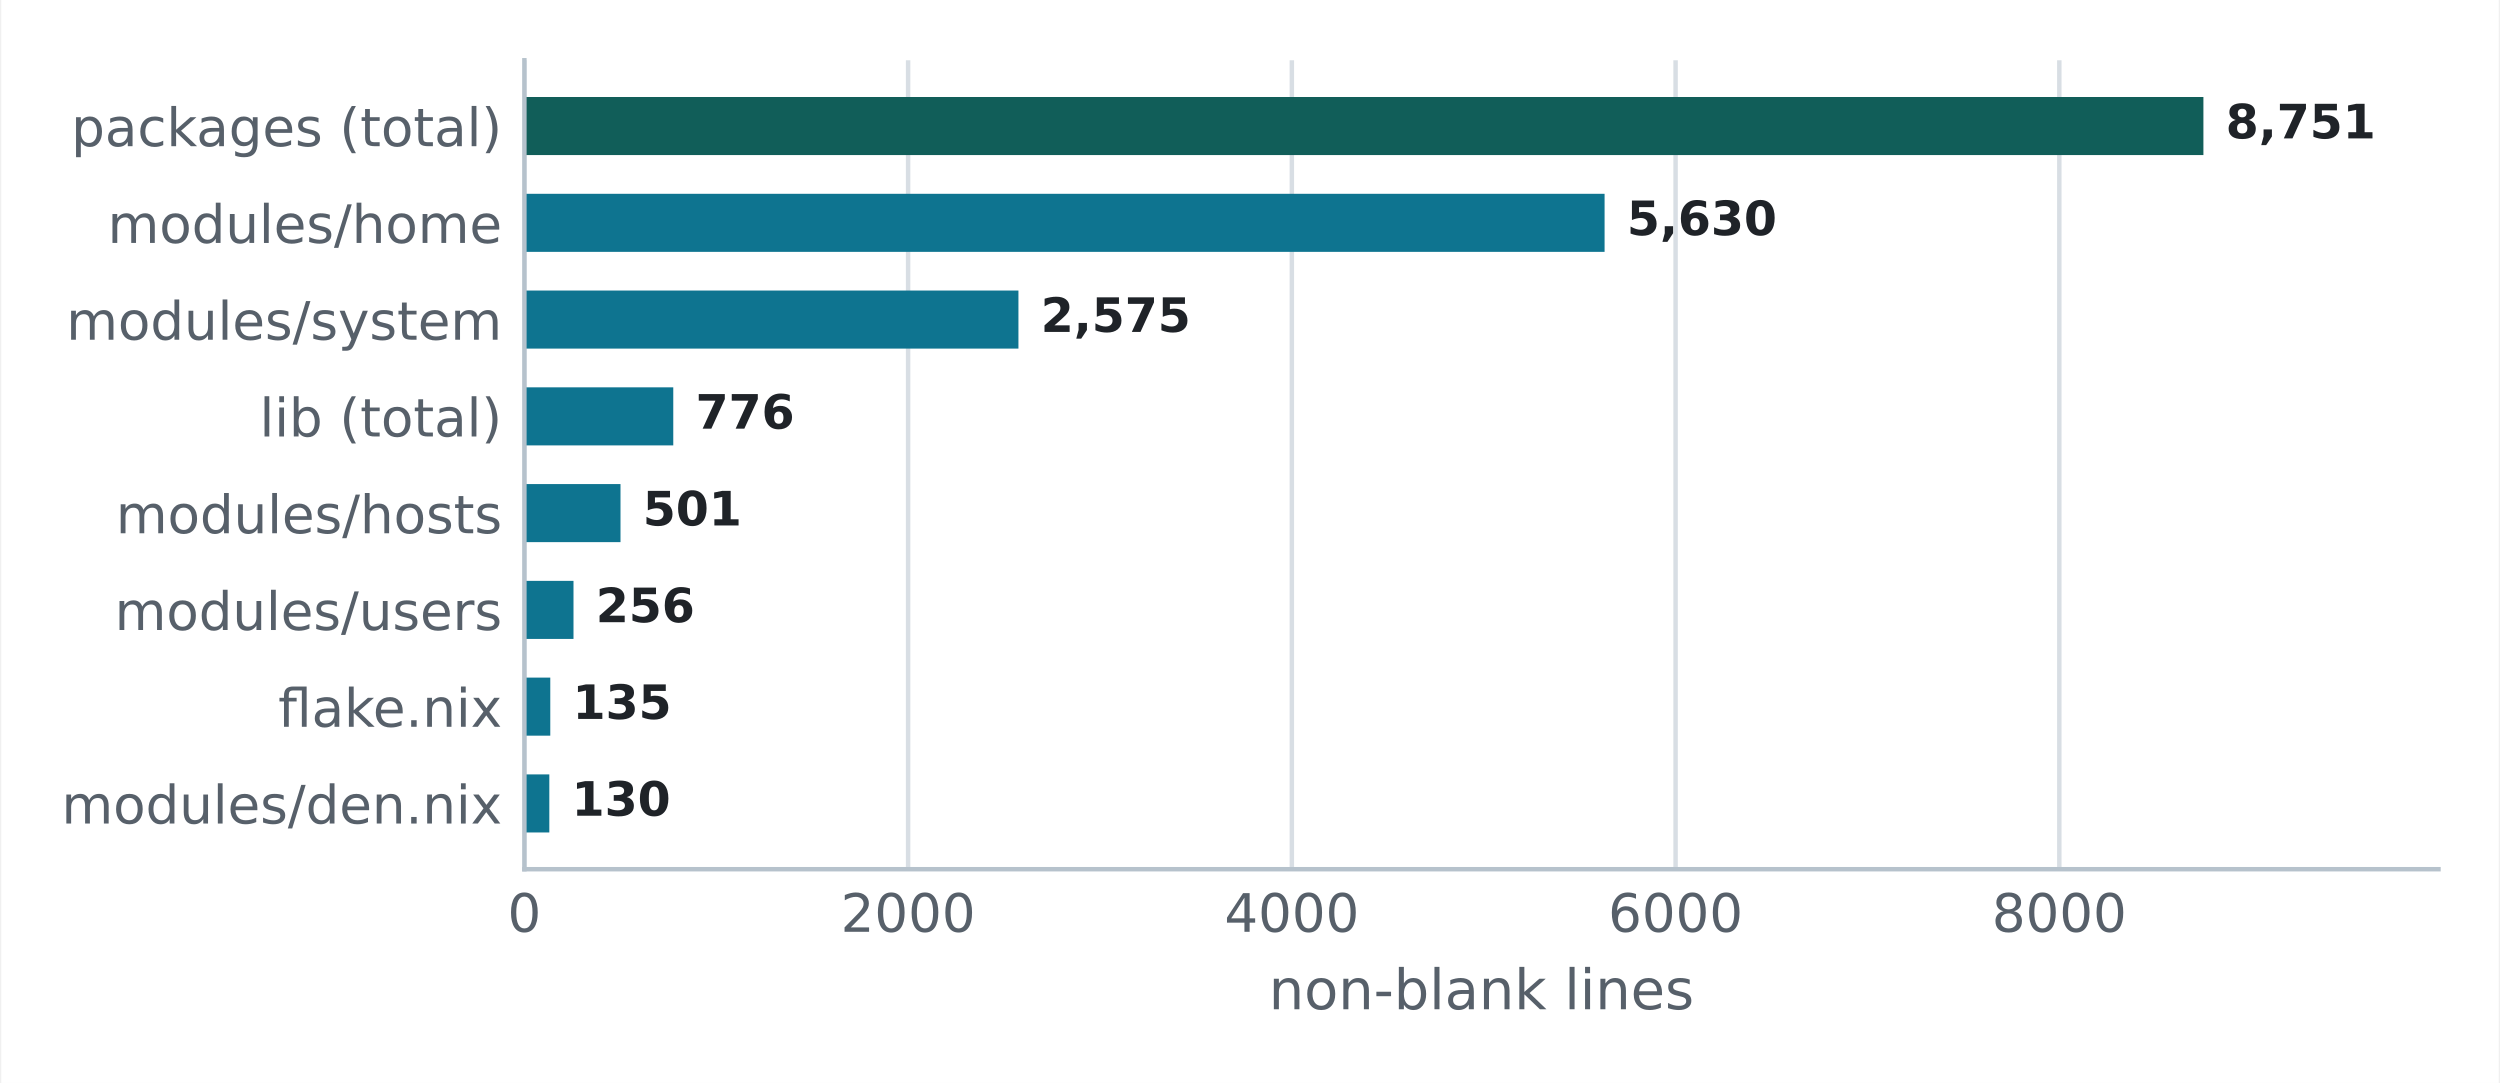
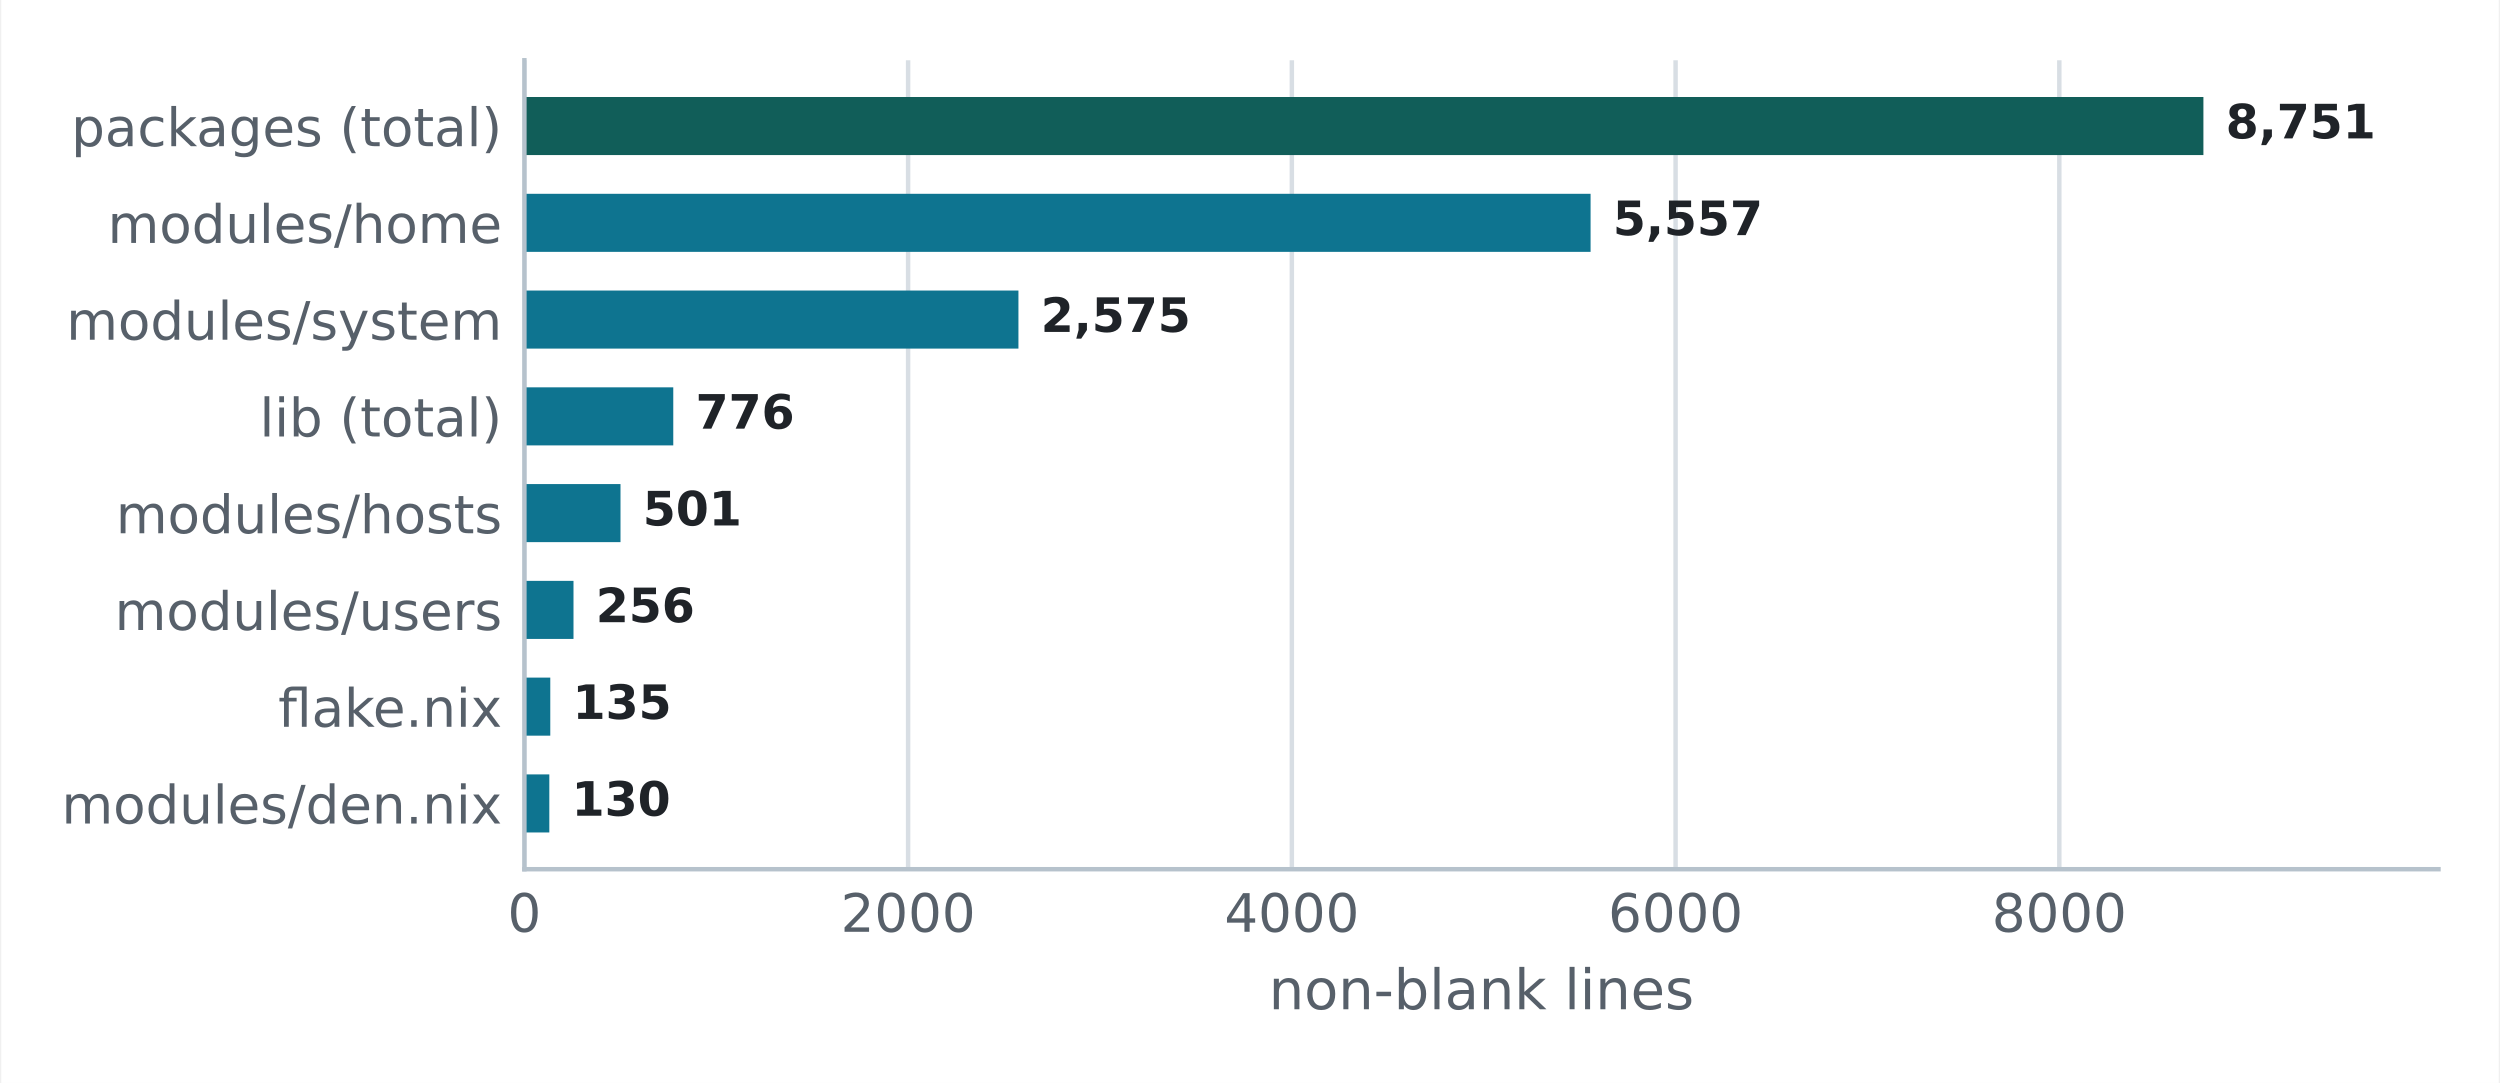
<svg xmlns="http://www.w3.org/2000/svg" xmlns:xlink="http://www.w3.org/1999/xlink" width="995" height="431" viewBox="0 0 447.591 194.078" version="1.1">
  <defs>
    <style type="text/css">*{stroke-linejoin: round; stroke-linecap: butt}</style>
  </defs>
  <g id="figure_1">
    <g id="patch_1">
      <path d="M 0 194.078  L 447.591 194.078  L 447.591 0  L 0 0  z " style="fill: #ffffff" />
    </g>
    <g id="axes_1">
      <g id="patch_2">
        <path d="M 93.751 155.778  L 436.791 155.778  L 436.791 10.8  L 93.751 10.8  z " style="fill: #ffffff" />
      </g>
      <g id="matplotlib.axis_1">
        <g id="xtick_1">
          <g id="line2d_1">
            <path d="M 93.751 155.778  L 93.751 10.8  " clip-path="url(#p4f550c6e6d)" style="fill: none; stroke: #d8dee4; stroke-width: 0.8; stroke-linecap: square" />
          </g>
          <g id="line2d_2" />
          <g id="text_1">
            <g style="fill: #57606a" transform="translate(90.72875 166.9954) scale(0.095 -0.095)">
              <defs>
                <path id="DejaVuSans-13" d="M 2034 4250  Q 1547 4250 1301 3770  Q 1056 3291 1056 2328  Q 1056 1369 1301 889  Q 1547 409 2034 409  Q 2525 409 2770 889  Q 3016 1369 3016 2328  Q 3016 3291 2770 3770  Q 2525 4250 2034 4250  z M 2034 4750  Q 2819 4750 3233 4129  Q 3647 3509 3647 2328  Q 3647 1150 3233 529  Q 2819 -91 2034 -91  Q 1250 -91 836 529  Q 422 1150 422 2328  Q 422 3509 836 4129  Q 1250 4750 2034 4750  z " transform="scale(0.015625)" />
              </defs>
              <use xlink:href="#DejaVuSans-13" />
            </g>
          </g>
        </g>
        <g id="xtick_2">
          <g id="line2d_3">
            <path d="M 162.523 155.778  L 162.523 10.8  " clip-path="url(#p4f550c6e6d)" style="fill: none; stroke: #d8dee4; stroke-width: 0.8; stroke-linecap: square" />
          </g>
          <g id="line2d_4" />
          <g id="text_2">
            <g style="fill: #57606a" transform="translate(150.4343 166.9954) scale(0.095 -0.095)">
              <defs>
                <path id="DejaVuSans-15" d="M 1228 531  L 3431 531  L 3431 0  L 469 0  L 469 531  Q 828 903 1448 1529  Q 2069 2156 2228 2338  Q 2531 2678 2651 2914  Q 2772 3150 2772 3378  Q 2772 3750 2511 3984  Q 2250 4219 1831 4219  Q 1534 4219 1204 4116  Q 875 4013 500 3803  L 500 4441  Q 881 4594 1212 4672  Q 1544 4750 1819 4750  Q 2544 4750 2975 4387  Q 3406 4025 3406 3419  Q 3406 3131 3298 2873  Q 3191 2616 2906 2266  Q 2828 2175 2409 1742  Q 1991 1309 1228 531  z " transform="scale(0.015625)" />
              </defs>
              <use xlink:href="#DejaVuSans-15" />
              <use xlink:href="#DejaVuSans-13" transform="translate(63.625 0)" />
              <use xlink:href="#DejaVuSans-13" transform="translate(127.25 0)" />
              <use xlink:href="#DejaVuSans-13" transform="translate(190.875 0)" />
            </g>
          </g>
        </g>
        <g id="xtick_3">
          <g id="line2d_5">
            <path d="M 231.295 155.778  L 231.295 10.8  " clip-path="url(#p4f550c6e6d)" style="fill: none; stroke: #d8dee4; stroke-width: 0.8; stroke-linecap: square" />
          </g>
          <g id="line2d_6" />
          <g id="text_3">
            <g style="fill: #57606a" transform="translate(219.2064 166.9954) scale(0.095 -0.095)">
              <defs>
                <path id="DejaVuSans-17" d="M 2419 4116  L 825 1625  L 2419 1625  L 2419 4116  z M 2253 4666  L 3047 4666  L 3047 1625  L 3713 1625  L 3713 1100  L 3047 1100  L 3047 0  L 2419 0  L 2419 1100  L 313 1100  L 313 1709  L 2253 4666  z " transform="scale(0.015625)" />
              </defs>
              <use xlink:href="#DejaVuSans-17" />
              <use xlink:href="#DejaVuSans-13" transform="translate(63.625 0)" />
              <use xlink:href="#DejaVuSans-13" transform="translate(127.25 0)" />
              <use xlink:href="#DejaVuSans-13" transform="translate(190.875 0)" />
            </g>
          </g>
        </g>
        <g id="xtick_4">
          <g id="line2d_7">
            <path d="M 300.067 155.778  L 300.067 10.8  " clip-path="url(#p4f550c6e6d)" style="fill: none; stroke: #d8dee4; stroke-width: 0.8; stroke-linecap: square" />
          </g>
          <g id="line2d_8" />
          <g id="text_4">
            <g style="fill: #57606a" transform="translate(287.9785 166.9954) scale(0.095 -0.095)">
              <defs>
                <path id="DejaVuSans-19" d="M 2113 2584  Q 1688 2584 1439 2293  Q 1191 2003 1191 1497  Q 1191 994 1439 701  Q 1688 409 2113 409  Q 2538 409 2786 701  Q 3034 994 3034 1497  Q 3034 2003 2786 2293  Q 2538 2584 2113 2584  z M 3366 4563  L 3366 3988  Q 3128 4100 2886 4159  Q 2644 4219 2406 4219  Q 1781 4219 1451 3797  Q 1122 3375 1075 2522  Q 1259 2794 1537 2939  Q 1816 3084 2150 3084  Q 2853 3084 3261 2657  Q 3669 2231 3669 1497  Q 3669 778 3244 343  Q 2819 -91 2113 -91  Q 1303 -91 875 529  Q 447 1150 447 2328  Q 447 3434 972 4092  Q 1497 4750 2381 4750  Q 2619 4750 2861 4703  Q 3103 4656 3366 4563  z " transform="scale(0.015625)" />
              </defs>
              <use xlink:href="#DejaVuSans-19" />
              <use xlink:href="#DejaVuSans-13" transform="translate(63.625 0)" />
              <use xlink:href="#DejaVuSans-13" transform="translate(127.25 0)" />
              <use xlink:href="#DejaVuSans-13" transform="translate(190.875 0)" />
            </g>
          </g>
        </g>
        <g id="xtick_5">
          <g id="line2d_9">
            <path d="M 368.839 155.778  L 368.839 10.8  " clip-path="url(#p4f550c6e6d)" style="fill: none; stroke: #d8dee4; stroke-width: 0.8; stroke-linecap: square" />
          </g>
          <g id="line2d_10" />
          <g id="text_5">
            <g style="fill: #57606a" transform="translate(356.7505 166.9954) scale(0.095 -0.095)">
              <defs>
                <path id="DejaVuSans-1b" d="M 2034 2216  Q 1584 2216 1326 1975  Q 1069 1734 1069 1313  Q 1069 891 1326 650  Q 1584 409 2034 409  Q 2484 409 2743 651  Q 3003 894 3003 1313  Q 3003 1734 2745 1975  Q 2488 2216 2034 2216  z M 1403 2484  Q 997 2584 770 2862  Q 544 3141 544 3541  Q 544 4100 942 4425  Q 1341 4750 2034 4750  Q 2731 4750 3128 4425  Q 3525 4100 3525 3541  Q 3525 3141 3298 2862  Q 3072 2584 2669 2484  Q 3125 2378 3379 2068  Q 3634 1759 3634 1313  Q 3634 634 3220 271  Q 2806 -91 2034 -91  Q 1263 -91 848 271  Q 434 634 434 1313  Q 434 1759 690 2068  Q 947 2378 1403 2484  z M 1172 3481  Q 1172 3119 1398 2916  Q 1625 2713 2034 2713  Q 2441 2713 2670 2916  Q 2900 3119 2900 3481  Q 2900 3844 2670 4047  Q 2441 4250 2034 4250  Q 1625 4250 1398 4047  Q 1172 3844 1172 3481  z " transform="scale(0.015625)" />
              </defs>
              <use xlink:href="#DejaVuSans-1b" />
              <use xlink:href="#DejaVuSans-13" transform="translate(63.625 0)" />
              <use xlink:href="#DejaVuSans-13" transform="translate(127.25 0)" />
              <use xlink:href="#DejaVuSans-13" transform="translate(190.875 0)" />
            </g>
          </g>
        </g>
        <g id="text_6">
          <g style="fill: #57606a" transform="translate(227.1616 180.8761) scale(0.1 -0.1)">
            <defs>
              <path id="DejaVuSans-51" d="M 3513 2113  L 3513 0  L 2938 0  L 2938 2094  Q 2938 2591 2744 2837  Q 2550 3084 2163 3084  Q 1697 3084 1428 2787  Q 1159 2491 1159 1978  L 1159 0  L 581 0  L 581 3500  L 1159 3500  L 1159 2956  Q 1366 3272 1645 3428  Q 1925 3584 2291 3584  Q 2894 3584 3203 3211  Q 3513 2838 3513 2113  z " transform="scale(0.015625)" />
              <path id="DejaVuSans-52" d="M 1959 3097  Q 1497 3097 1228 2736  Q 959 2375 959 1747  Q 959 1119 1226 758  Q 1494 397 1959 397  Q 2419 397 2687 759  Q 2956 1122 2956 1747  Q 2956 2369 2687 2733  Q 2419 3097 1959 3097  z M 1959 3584  Q 2709 3584 3137 3096  Q 3566 2609 3566 1747  Q 3566 888 3137 398  Q 2709 -91 1959 -91  Q 1206 -91 779 398  Q 353 888 353 1747  Q 353 2609 779 3096  Q 1206 3584 1959 3584  z " transform="scale(0.015625)" />
              <path id="DejaVuSans-10" d="M 313 2009  L 1997 2009  L 1997 1497  L 313 1497  L 313 2009  z " transform="scale(0.015625)" />
              <path id="DejaVuSans-45" d="M 3116 1747  Q 3116 2381 2855 2742  Q 2594 3103 2138 3103  Q 1681 3103 1420 2742  Q 1159 2381 1159 1747  Q 1159 1113 1420 752  Q 1681 391 2138 391  Q 2594 391 2855 752  Q 3116 1113 3116 1747  z M 1159 2969  Q 1341 3281 1617 3432  Q 1894 3584 2278 3584  Q 2916 3584 3314 3078  Q 3713 2572 3713 1747  Q 3713 922 3314 415  Q 2916 -91 2278 -91  Q 1894 -91 1617 61  Q 1341 213 1159 525  L 1159 0  L 581 0  L 581 4863  L 1159 4863  L 1159 2969  z " transform="scale(0.015625)" />
              <path id="DejaVuSans-4f" d="M 603 4863  L 1178 4863  L 1178 0  L 603 0  L 603 4863  z " transform="scale(0.015625)" />
              <path id="DejaVuSans-44" d="M 2194 1759  Q 1497 1759 1228 1600  Q 959 1441 959 1056  Q 959 750 1161 570  Q 1363 391 1709 391  Q 2188 391 2477 730  Q 2766 1069 2766 1631  L 2766 1759  L 2194 1759  z M 3341 1997  L 3341 0  L 2766 0  L 2766 531  Q 2569 213 2275 61  Q 1981 -91 1556 -91  Q 1019 -91 701 211  Q 384 513 384 1019  Q 384 1609 779 1909  Q 1175 2209 1959 2209  L 2766 2209  L 2766 2266  Q 2766 2663 2505 2880  Q 2244 3097 1772 3097  Q 1472 3097 1187 3025  Q 903 2953 641 2809  L 641 3341  Q 956 3463 1253 3523  Q 1550 3584 1831 3584  Q 2591 3584 2966 3190  Q 3341 2797 3341 1997  z " transform="scale(0.015625)" />
              <path id="DejaVuSans-4e" d="M 581 4863  L 1159 4863  L 1159 1991  L 2875 3500  L 3609 3500  L 1753 1863  L 3688 0  L 2938 0  L 1159 1709  L 1159 0  L 581 0  L 581 4863  z " transform="scale(0.015625)" />
              <path id="DejaVuSans-3" transform="scale(0.015625)" />
              <path id="DejaVuSans-4c" d="M 603 3500  L 1178 3500  L 1178 0  L 603 0  L 603 3500  z M 603 4863  L 1178 4863  L 1178 4134  L 603 4134  L 603 4863  z " transform="scale(0.015625)" />
              <path id="DejaVuSans-48" d="M 3597 1894  L 3597 1613  L 953 1613  Q 991 1019 1311 708  Q 1631 397 2203 397  Q 2534 397 2845 478  Q 3156 559 3463 722  L 3463 178  Q 3153 47 2828 -22  Q 2503 -91 2169 -91  Q 1331 -91 842 396  Q 353 884 353 1716  Q 353 2575 817 3079  Q 1281 3584 2069 3584  Q 2775 3584 3186 3129  Q 3597 2675 3597 1894  z M 3022 2063  Q 3016 2534 2758 2815  Q 2500 3097 2075 3097  Q 1594 3097 1305 2825  Q 1016 2553 972 2059  L 3022 2063  z " transform="scale(0.015625)" />
              <path id="DejaVuSans-56" d="M 2834 3397  L 2834 2853  Q 2591 2978 2328 3040  Q 2066 3103 1784 3103  Q 1356 3103 1142 2972  Q 928 2841 928 2578  Q 928 2378 1081 2264  Q 1234 2150 1697 2047  L 1894 2003  Q 2506 1872 2764 1633  Q 3022 1394 3022 966  Q 3022 478 2636 193  Q 2250 -91 1575 -91  Q 1294 -91 989 -36  Q 684 19 347 128  L 347 722  Q 666 556 975 473  Q 1284 391 1588 391  Q 1994 391 2212 530  Q 2431 669 2431 922  Q 2431 1156 2273 1281  Q 2116 1406 1581 1522  L 1381 1569  Q 847 1681 609 1914  Q 372 2147 372 2553  Q 372 3047 722 3315  Q 1072 3584 1716 3584  Q 2034 3584 2315 3537  Q 2597 3491 2834 3397  z " transform="scale(0.015625)" />
            </defs>
            <use xlink:href="#DejaVuSans-51" />
            <use xlink:href="#DejaVuSans-52" transform="translate(63.375 0)" />
            <use xlink:href="#DejaVuSans-51" transform="translate(124.5625 0)" />
            <use xlink:href="#DejaVuSans-10" transform="translate(187.9375 0)" />
            <use xlink:href="#DejaVuSans-45" transform="translate(224.0156 0)" />
            <use xlink:href="#DejaVuSans-4f" transform="translate(287.5 0)" />
            <use xlink:href="#DejaVuSans-44" transform="translate(315.2812 0)" />
            <use xlink:href="#DejaVuSans-51" transform="translate(376.5625 0)" />
            <use xlink:href="#DejaVuSans-4e" transform="translate(439.9375 0)" />
            <use xlink:href="#DejaVuSans-3" transform="translate(497.8438 0)" />
            <use xlink:href="#DejaVuSans-4f" transform="translate(529.625 0)" />
            <use xlink:href="#DejaVuSans-4c" transform="translate(557.4062 0)" />
            <use xlink:href="#DejaVuSans-51" transform="translate(585.1875 0)" />
            <use xlink:href="#DejaVuSans-48" transform="translate(648.5625 0)" />
            <use xlink:href="#DejaVuSans-56" transform="translate(710.0938 0)" />
          </g>
        </g>
      </g>
      <g id="matplotlib.axis_2">
        <g id="ytick_1">
          <g id="line2d_11" />
          <g id="text_7">
            <g style="fill: #57606a" transform="translate(10.8 147.5945) scale(0.095 -0.095)">
              <defs>
                <path id="DejaVuSans-50" d="M 3328 2828  Q 3544 3216 3844 3400  Q 4144 3584 4550 3584  Q 5097 3584 5394 3201  Q 5691 2819 5691 2113  L 5691 0  L 5113 0  L 5113 2094  Q 5113 2597 4934 2840  Q 4756 3084 4391 3084  Q 3944 3084 3684 2787  Q 3425 2491 3425 1978  L 3425 0  L 2847 0  L 2847 2094  Q 2847 2600 2669 2842  Q 2491 3084 2119 3084  Q 1678 3084 1418 2786  Q 1159 2488 1159 1978  L 1159 0  L 581 0  L 581 3500  L 1159 3500  L 1159 2956  Q 1356 3278 1631 3431  Q 1906 3584 2284 3584  Q 2666 3584 2933 3390  Q 3200 3197 3328 2828  z " transform="scale(0.015625)" />
                <path id="DejaVuSans-47" d="M 2906 2969  L 2906 4863  L 3481 4863  L 3481 0  L 2906 0  L 2906 525  Q 2725 213 2448 61  Q 2172 -91 1784 -91  Q 1150 -91 751 415  Q 353 922 353 1747  Q 353 2572 751 3078  Q 1150 3584 1784 3584  Q 2172 3584 2448 3432  Q 2725 3281 2906 2969  z M 947 1747  Q 947 1113 1208 752  Q 1469 391 1925 391  Q 2381 391 2643 752  Q 2906 1113 2906 1747  Q 2906 2381 2643 2742  Q 2381 3103 1925 3103  Q 1469 3103 1208 2742  Q 947 2381 947 1747  z " transform="scale(0.015625)" />
                <path id="DejaVuSans-58" d="M 544 1381  L 544 3500  L 1119 3500  L 1119 1403  Q 1119 906 1312 657  Q 1506 409 1894 409  Q 2359 409 2629 706  Q 2900 1003 2900 1516  L 2900 3500  L 3475 3500  L 3475 0  L 2900 0  L 2900 538  Q 2691 219 2414 64  Q 2138 -91 1772 -91  Q 1169 -91 856 284  Q 544 659 544 1381  z M 1991 3584  L 1991 3584  z " transform="scale(0.015625)" />
                <path id="DejaVuSans-12" d="M 1625 4666  L 2156 4666  L 531 -594  L 0 -594  L 1625 4666  z " transform="scale(0.015625)" />
                <path id="DejaVuSans-11" d="M 684 794  L 1344 794  L 1344 0  L 684 0  L 684 794  z " transform="scale(0.015625)" />
                <path id="DejaVuSans-5b" d="M 3513 3500  L 2247 1797  L 3578 0  L 2900 0  L 1881 1375  L 863 0  L 184 0  L 1544 1831  L 300 3500  L 978 3500  L 1906 2253  L 2834 3500  L 3513 3500  z " transform="scale(0.015625)" />
              </defs>
              <use xlink:href="#DejaVuSans-50" />
              <use xlink:href="#DejaVuSans-52" transform="translate(97.40625 0)" />
              <use xlink:href="#DejaVuSans-47" transform="translate(158.5938 0)" />
              <use xlink:href="#DejaVuSans-58" transform="translate(222.0781 0)" />
              <use xlink:href="#DejaVuSans-4f" transform="translate(285.4531 0)" />
              <use xlink:href="#DejaVuSans-48" transform="translate(313.2344 0)" />
              <use xlink:href="#DejaVuSans-56" transform="translate(374.7656 0)" />
              <use xlink:href="#DejaVuSans-12" transform="translate(426.8594 0)" />
              <use xlink:href="#DejaVuSans-47" transform="translate(460.5469 0)" />
              <use xlink:href="#DejaVuSans-48" transform="translate(524.0312 0)" />
              <use xlink:href="#DejaVuSans-51" transform="translate(585.5625 0)" />
              <use xlink:href="#DejaVuSans-11" transform="translate(648.9375 0)" />
              <use xlink:href="#DejaVuSans-51" transform="translate(680.7188 0)" />
              <use xlink:href="#DejaVuSans-4c" transform="translate(744.0938 0)" />
              <use xlink:href="#DejaVuSans-5b" transform="translate(771.875 0)" />
            </g>
          </g>
        </g>
        <g id="ytick_2">
          <g id="line2d_12" />
          <g id="text_8">
            <g style="fill: #57606a" transform="translate(49.6357 130.2526) scale(0.095 -0.095)">
              <defs>
                <path id="DejaVuSans-13b0" d="M 1831 4863  L 3431 4863  L 3431 0  L 2853 0  L 2853 4384  L 1825 4384  Q 1516 4384 1395 4259  Q 1275 4134 1275 3809  L 1275 3500  L 2222 3500  L 2222 3053  L 1275 3053  L 1275 0  L 697 0  L 697 3053  L 147 3053  L 147 3500  L 697 3500  L 697 3744  Q 697 4328 969 4595  Q 1241 4863 1831 4863  z " transform="scale(0.015625)" />
              </defs>
              <use xlink:href="#DejaVuSans-13b0" />
              <use xlink:href="#DejaVuSans-44" transform="translate(62.98438 0)" />
              <use xlink:href="#DejaVuSans-4e" transform="translate(124.2656 0)" />
              <use xlink:href="#DejaVuSans-48" transform="translate(178.6094 0)" />
              <use xlink:href="#DejaVuSans-11" transform="translate(240.1406 0)" />
              <use xlink:href="#DejaVuSans-51" transform="translate(271.9219 0)" />
              <use xlink:href="#DejaVuSans-4c" transform="translate(335.2969 0)" />
              <use xlink:href="#DejaVuSans-5b" transform="translate(363.0781 0)" />
            </g>
          </g>
        </g>
        <g id="ytick_3">
          <g id="line2d_13" />
          <g id="text_9">
            <g style="fill: #57606a" transform="translate(20.32969 112.9108) scale(0.095 -0.095)">
              <defs>
                <path id="DejaVuSans-55" d="M 2631 2963  Q 2534 3019 2420 3045  Q 2306 3072 2169 3072  Q 1681 3072 1420 2755  Q 1159 2438 1159 1844  L 1159 0  L 581 0  L 581 3500  L 1159 3500  L 1159 2956  Q 1341 3275 1631 3429  Q 1922 3584 2338 3584  Q 2397 3584 2469 3576  Q 2541 3569 2628 3553  L 2631 2963  z " transform="scale(0.015625)" />
              </defs>
              <use xlink:href="#DejaVuSans-50" />
              <use xlink:href="#DejaVuSans-52" transform="translate(97.40625 0)" />
              <use xlink:href="#DejaVuSans-47" transform="translate(158.5938 0)" />
              <use xlink:href="#DejaVuSans-58" transform="translate(222.0781 0)" />
              <use xlink:href="#DejaVuSans-4f" transform="translate(285.4531 0)" />
              <use xlink:href="#DejaVuSans-48" transform="translate(313.2344 0)" />
              <use xlink:href="#DejaVuSans-56" transform="translate(374.7656 0)" />
              <use xlink:href="#DejaVuSans-12" transform="translate(426.8594 0)" />
              <use xlink:href="#DejaVuSans-58" transform="translate(460.5469 0)" />
              <use xlink:href="#DejaVuSans-56" transform="translate(523.9219 0)" />
              <use xlink:href="#DejaVuSans-48" transform="translate(576.0156 0)" />
              <use xlink:href="#DejaVuSans-55" transform="translate(637.5469 0)" />
              <use xlink:href="#DejaVuSans-56" transform="translate(678.6562 0)" />
            </g>
          </g>
        </g>
        <g id="ytick_4">
          <g id="line2d_14" />
          <g id="text_10">
            <g style="fill: #57606a" transform="translate(20.54344 95.569) scale(0.095 -0.095)">
              <defs>
                <path id="DejaVuSans-4b" d="M 3513 2113  L 3513 0  L 2938 0  L 2938 2094  Q 2938 2591 2744 2837  Q 2550 3084 2163 3084  Q 1697 3084 1428 2787  Q 1159 2491 1159 1978  L 1159 0  L 581 0  L 581 4863  L 1159 4863  L 1159 2956  Q 1366 3272 1645 3428  Q 1925 3584 2291 3584  Q 2894 3584 3203 3211  Q 3513 2838 3513 2113  z " transform="scale(0.015625)" />
                <path id="DejaVuSans-57" d="M 1172 4494  L 1172 3500  L 2356 3500  L 2356 3053  L 1172 3053  L 1172 1153  Q 1172 725 1289 603  Q 1406 481 1766 481  L 2356 481  L 2356 0  L 1766 0  Q 1100 0 847 248  Q 594 497 594 1153  L 594 3053  L 172 3053  L 172 3500  L 594 3500  L 594 4494  L 1172 4494  z " transform="scale(0.015625)" />
              </defs>
              <use xlink:href="#DejaVuSans-50" />
              <use xlink:href="#DejaVuSans-52" transform="translate(97.40625 0)" />
              <use xlink:href="#DejaVuSans-47" transform="translate(158.5938 0)" />
              <use xlink:href="#DejaVuSans-58" transform="translate(222.0781 0)" />
              <use xlink:href="#DejaVuSans-4f" transform="translate(285.4531 0)" />
              <use xlink:href="#DejaVuSans-48" transform="translate(313.2344 0)" />
              <use xlink:href="#DejaVuSans-56" transform="translate(374.7656 0)" />
              <use xlink:href="#DejaVuSans-12" transform="translate(426.8594 0)" />
              <use xlink:href="#DejaVuSans-4b" transform="translate(460.5469 0)" />
              <use xlink:href="#DejaVuSans-52" transform="translate(523.9219 0)" />
              <use xlink:href="#DejaVuSans-56" transform="translate(585.1094 0)" />
              <use xlink:href="#DejaVuSans-57" transform="translate(637.2031 0)" />
              <use xlink:href="#DejaVuSans-56" transform="translate(676.4062 0)" />
            </g>
          </g>
        </g>
        <g id="ytick_5">
          <g id="line2d_15" />
          <g id="text_11">
            <g style="fill: #57606a" transform="translate(46.28695 78.22717) scale(0.095 -0.095)">
              <defs>
                <path id="DejaVuSans-b" d="M 1984 4856  Q 1566 4138 1362 3434  Q 1159 2731 1159 2009  Q 1159 1288 1364 580  Q 1569 -128 1984 -844  L 1484 -844  Q 1016 -109 783 600  Q 550 1309 550 2009  Q 550 2706 781 3412  Q 1013 4119 1484 4856  L 1984 4856  z " transform="scale(0.015625)" />
                <path id="DejaVuSans-c" d="M 513 4856  L 1013 4856  Q 1481 4119 1714 3412  Q 1947 2706 1947 2009  Q 1947 1309 1714 600  Q 1481 -109 1013 -844  L 513 -844  Q 928 -128 1133 580  Q 1338 1288 1338 2009  Q 1338 2731 1133 3434  Q 928 4138 513 4856  z " transform="scale(0.015625)" />
              </defs>
              <use xlink:href="#DejaVuSans-4f" />
              <use xlink:href="#DejaVuSans-4c" transform="translate(27.78125 0)" />
              <use xlink:href="#DejaVuSans-45" transform="translate(55.5625 0)" />
              <use xlink:href="#DejaVuSans-3" transform="translate(119.0469 0)" />
              <use xlink:href="#DejaVuSans-b" transform="translate(150.8281 0)" />
              <use xlink:href="#DejaVuSans-57" transform="translate(189.8438 0)" />
              <use xlink:href="#DejaVuSans-52" transform="translate(229.0469 0)" />
              <use xlink:href="#DejaVuSans-57" transform="translate(290.2344 0)" />
              <use xlink:href="#DejaVuSans-44" transform="translate(329.4375 0)" />
              <use xlink:href="#DejaVuSans-4f" transform="translate(390.7188 0)" />
              <use xlink:href="#DejaVuSans-c" transform="translate(418.5 0)" />
            </g>
          </g>
        </g>
        <g id="ytick_6">
          <g id="line2d_16" />
          <g id="text_12">
            <g style="fill: #57606a" transform="translate(11.655 60.88535) scale(0.095 -0.095)">
              <defs>
                <path id="DejaVuSans-5c" d="M 2059 -325  Q 1816 -950 1584 -1140  Q 1353 -1331 966 -1331  L 506 -1331  L 506 -850  L 844 -850  Q 1081 -850 1212 -737  Q 1344 -625 1503 -206  L 1606 56  L 191 3500  L 800 3500  L 1894 763  L 2988 3500  L 3597 3500  L 2059 -325  z " transform="scale(0.015625)" />
              </defs>
              <use xlink:href="#DejaVuSans-50" />
              <use xlink:href="#DejaVuSans-52" transform="translate(97.40625 0)" />
              <use xlink:href="#DejaVuSans-47" transform="translate(158.5938 0)" />
              <use xlink:href="#DejaVuSans-58" transform="translate(222.0781 0)" />
              <use xlink:href="#DejaVuSans-4f" transform="translate(285.4531 0)" />
              <use xlink:href="#DejaVuSans-48" transform="translate(313.2344 0)" />
              <use xlink:href="#DejaVuSans-56" transform="translate(374.7656 0)" />
              <use xlink:href="#DejaVuSans-12" transform="translate(426.8594 0)" />
              <use xlink:href="#DejaVuSans-56" transform="translate(460.5469 0)" />
              <use xlink:href="#DejaVuSans-5c" transform="translate(512.6406 0)" />
              <use xlink:href="#DejaVuSans-56" transform="translate(571.8281 0)" />
              <use xlink:href="#DejaVuSans-57" transform="translate(623.9219 0)" />
              <use xlink:href="#DejaVuSans-48" transform="translate(663.125 0)" />
              <use xlink:href="#DejaVuSans-50" transform="translate(724.6562 0)" />
            </g>
          </g>
        </g>
        <g id="ytick_7">
          <g id="line2d_17" />
          <g id="text_13">
            <g style="fill: #57606a" transform="translate(19.06648 43.54352) scale(0.095 -0.095)">
              <use xlink:href="#DejaVuSans-50" />
              <use xlink:href="#DejaVuSans-52" transform="translate(97.40625 0)" />
              <use xlink:href="#DejaVuSans-47" transform="translate(158.5938 0)" />
              <use xlink:href="#DejaVuSans-58" transform="translate(222.0781 0)" />
              <use xlink:href="#DejaVuSans-4f" transform="translate(285.4531 0)" />
              <use xlink:href="#DejaVuSans-48" transform="translate(313.2344 0)" />
              <use xlink:href="#DejaVuSans-56" transform="translate(374.7656 0)" />
              <use xlink:href="#DejaVuSans-12" transform="translate(426.8594 0)" />
              <use xlink:href="#DejaVuSans-4b" transform="translate(460.5469 0)" />
              <use xlink:href="#DejaVuSans-52" transform="translate(523.9219 0)" />
              <use xlink:href="#DejaVuSans-50" transform="translate(585.1094 0)" />
              <use xlink:href="#DejaVuSans-48" transform="translate(682.5156 0)" />
            </g>
          </g>
        </g>
        <g id="ytick_8">
          <g id="line2d_18" />
          <g id="text_14">
            <g style="fill: #57606a" transform="translate(12.5382 26.2017) scale(0.095 -0.095)">
              <defs>
                <path id="DejaVuSans-53" d="M 1159 525  L 1159 -1331  L 581 -1331  L 581 3500  L 1159 3500  L 1159 2969  Q 1341 3281 1617 3432  Q 1894 3584 2278 3584  Q 2916 3584 3314 3078  Q 3713 2572 3713 1747  Q 3713 922 3314 415  Q 2916 -91 2278 -91  Q 1894 -91 1617 61  Q 1341 213 1159 525  z M 3116 1747  Q 3116 2381 2855 2742  Q 2594 3103 2138 3103  Q 1681 3103 1420 2742  Q 1159 2381 1159 1747  Q 1159 1113 1420 752  Q 1681 391 2138 391  Q 2594 391 2855 752  Q 3116 1113 3116 1747  z " transform="scale(0.015625)" />
                <path id="DejaVuSans-46" d="M 3122 3366  L 3122 2828  Q 2878 2963 2633 3030  Q 2388 3097 2138 3097  Q 1578 3097 1268 2742  Q 959 2388 959 1747  Q 959 1106 1268 751  Q 1578 397 2138 397  Q 2388 397 2633 464  Q 2878 531 3122 666  L 3122 134  Q 2881 22 2623 -34  Q 2366 -91 2075 -91  Q 1284 -91 818 406  Q 353 903 353 1747  Q 353 2603 823 3093  Q 1294 3584 2113 3584  Q 2378 3584 2631 3529  Q 2884 3475 3122 3366  z " transform="scale(0.015625)" />
                <path id="DejaVuSans-4a" d="M 2906 1791  Q 2906 2416 2648 2759  Q 2391 3103 1925 3103  Q 1463 3103 1205 2759  Q 947 2416 947 1791  Q 947 1169 1205 825  Q 1463 481 1925 481  Q 2391 481 2648 825  Q 2906 1169 2906 1791  z M 3481 434  Q 3481 -459 3084 -895  Q 2688 -1331 1869 -1331  Q 1566 -1331 1297 -1286  Q 1028 -1241 775 -1147  L 775 -588  Q 1028 -725 1275 -790  Q 1522 -856 1778 -856  Q 2344 -856 2625 -561  Q 2906 -266 2906 331  L 2906 616  Q 2728 306 2450 153  Q 2172 0 1784 0  Q 1141 0 747 490  Q 353 981 353 1791  Q 353 2603 747 3093  Q 1141 3584 1784 3584  Q 2172 3584 2450 3431  Q 2728 3278 2906 2969  L 2906 3500  L 3481 3500  L 3481 434  z " transform="scale(0.015625)" />
              </defs>
              <use xlink:href="#DejaVuSans-53" />
              <use xlink:href="#DejaVuSans-44" transform="translate(63.48438 0)" />
              <use xlink:href="#DejaVuSans-46" transform="translate(124.7656 0)" />
              <use xlink:href="#DejaVuSans-4e" transform="translate(179.75 0)" />
              <use xlink:href="#DejaVuSans-44" transform="translate(235.9062 0)" />
              <use xlink:href="#DejaVuSans-4a" transform="translate(297.1875 0)" />
              <use xlink:href="#DejaVuSans-48" transform="translate(360.6719 0)" />
              <use xlink:href="#DejaVuSans-56" transform="translate(422.2031 0)" />
              <use xlink:href="#DejaVuSans-3" transform="translate(474.2969 0)" />
              <use xlink:href="#DejaVuSans-b" transform="translate(506.0781 0)" />
              <use xlink:href="#DejaVuSans-57" transform="translate(545.0938 0)" />
              <use xlink:href="#DejaVuSans-52" transform="translate(584.2969 0)" />
              <use xlink:href="#DejaVuSans-57" transform="translate(645.4844 0)" />
              <use xlink:href="#DejaVuSans-44" transform="translate(684.6875 0)" />
              <use xlink:href="#DejaVuSans-4f" transform="translate(745.9688 0)" />
              <use xlink:href="#DejaVuSans-c" transform="translate(773.75 0)" />
            </g>
          </g>
        </g>
      </g>
      <g id="patch_3">
        <path d="M 93.751 149.188  L 98.221 149.188  L 98.221 138.783  L 93.751 138.783  z " clip-path="url(#p4f550c6e6d)" style="fill: #0e7490" />
      </g>
      <g id="patch_4">
        <path d="M 93.751 131.846  L 98.393 131.846  L 98.393 121.441  L 93.751 121.441  z " clip-path="url(#p4f550c6e6d)" style="fill: #0e7490" />
      </g>
      <g id="patch_5">
        <path d="M 93.751 114.504  L 102.554 114.504  L 102.554 104.099  L 93.751 104.099  z " clip-path="url(#p4f550c6e6d)" style="fill: #0e7490" />
      </g>
      <g id="patch_6">
        <path d="M 93.751 97.162  L 110.978 97.162  L 110.978 86.757  L 93.751 86.757  z " clip-path="url(#p4f550c6e6d)" style="fill: #0e7490" />
      </g>
      <g id="patch_7">
        <path d="M 93.751 79.82  L 120.435 79.82  L 120.435 69.415  L 93.751 69.415  z " clip-path="url(#p4f550c6e6d)" style="fill: #0e7490" />
      </g>
      <g id="patch_8">
        <path d="M 93.751 62.479  L 182.295 62.479  L 182.295 52.074  L 93.751 52.074  z " clip-path="url(#p4f550c6e6d)" style="fill: #0e7490" />
      </g>
      <g id="patch_9">
-         <path d="M 93.751 45.137  L 287.344 45.137  L 287.344 34.732  L 93.751 34.732  z " clip-path="url(#p4f550c6e6d)" style="fill: #0e7490" />
+         <path d="M 93.751 45.137  L 284.834 45.137  L 284.834 34.732  L 93.751 34.732  z " clip-path="url(#p4f550c6e6d)" style="fill: #0e7490" />
      </g>
      <g id="patch_10">
        <path d="M 93.751 27.795  L 394.663 27.795  L 394.663 17.39  L 93.751 17.39  z " clip-path="url(#p4f550c6e6d)" style="fill: #115e59" />
      </g>
      <g id="patch_11">
        <path d="M 93.751 155.778  L 93.751 10.8  " style="fill: none; stroke: #b6c2cc; stroke-width: 0.8; stroke-linejoin: miter; stroke-linecap: square" />
      </g>
      <g id="patch_12">
        <path d="M 93.751 155.778  L 436.791 155.778  " style="fill: none; stroke: #b6c2cc; stroke-width: 0.8; stroke-linejoin: miter; stroke-linecap: square" />
      </g>
      <g id="text_15">
        <g style="fill: #1f2328" transform="translate(102.2211 146.1932) scale(0.085 -0.085)">
          <defs>
            <path id="DejaVuSans-Bold-14" d="M 750 831  L 1813 831  L 1813 3847  L 722 3622  L 722 4441  L 1806 4666  L 2950 4666  L 2950 831  L 4013 831  L 4013 0  L 750 0  L 750 831  z " transform="scale(0.015625)" />
            <path id="DejaVuSans-Bold-16" d="M 2981 2516  Q 3453 2394 3698 2092  Q 3944 1791 3944 1325  Q 3944 631 3412 270  Q 2881 -91 1863 -91  Q 1503 -91 1142 -33  Q 781 25 428 141  L 428 1069  Q 766 900 1098 814  Q 1431 728 1753 728  Q 2231 728 2486 893  Q 2741 1059 2741 1369  Q 2741 1688 2480 1852  Q 2219 2016 1709 2016  L 1228 2016  L 1228 2791  L 1734 2791  Q 2188 2791 2409 2933  Q 2631 3075 2631 3366  Q 2631 3634 2415 3781  Q 2200 3928 1806 3928  Q 1516 3928 1219 3862  Q 922 3797 628 3669  L 628 4550  Q 984 4650 1334 4700  Q 1684 4750 2022 4750  Q 2931 4750 3382 4451  Q 3834 4153 3834 3553  Q 3834 3144 3618 2883  Q 3403 2622 2981 2516  z " transform="scale(0.015625)" />
            <path id="DejaVuSans-Bold-13" d="M 2944 2338  Q 2944 3213 2780 3570  Q 2616 3928 2228 3928  Q 1841 3928 1675 3570  Q 1509 3213 1509 2338  Q 1509 1453 1675 1090  Q 1841 728 2228 728  Q 2613 728 2778 1090  Q 2944 1453 2944 2338  z M 4147 2328  Q 4147 1169 3647 539  Q 3147 -91 2228 -91  Q 1306 -91 806 539  Q 306 1169 306 2328  Q 306 3491 806 4120  Q 1306 4750 2228 4750  Q 3147 4750 3647 4120  Q 4147 3491 4147 2328  z " transform="scale(0.015625)" />
          </defs>
          <use xlink:href="#DejaVuSans-Bold-14" />
          <use xlink:href="#DejaVuSans-Bold-16" transform="translate(69.57812 0)" />
          <use xlink:href="#DejaVuSans-Bold-13" transform="translate(139.1562 0)" />
        </g>
      </g>
      <g id="text_16">
        <g style="fill: #1f2328" transform="translate(102.3931 128.8514) scale(0.085 -0.085)">
          <defs>
            <path id="DejaVuSans-Bold-18" d="M 678 4666  L 3669 4666  L 3669 3781  L 1638 3781  L 1638 3059  Q 1775 3097 1914 3117  Q 2053 3138 2203 3138  Q 3056 3138 3531 2711  Q 4006 2284 4006 1522  Q 4006 766 3489 337  Q 2972 -91 2053 -91  Q 1656 -91 1267 -14  Q 878 63 494 219  L 494 1166  Q 875 947 1217 837  Q 1559 728 1863 728  Q 2300 728 2551 942  Q 2803 1156 2803 1522  Q 2803 1891 2551 2103  Q 2300 2316 1863 2316  Q 1603 2316 1309 2248  Q 1016 2181 678 2041  L 678 4666  z " transform="scale(0.015625)" />
          </defs>
          <use xlink:href="#DejaVuSans-Bold-14" />
          <use xlink:href="#DejaVuSans-Bold-16" transform="translate(69.57812 0)" />
          <use xlink:href="#DejaVuSans-Bold-18" transform="translate(139.1562 0)" />
        </g>
      </g>
      <g id="text_17">
        <g style="fill: #1f2328" transform="translate(106.5538 111.5096) scale(0.085 -0.085)">
          <defs>
            <path id="DejaVuSans-Bold-15" d="M 1844 884  L 3897 884  L 3897 0  L 506 0  L 506 884  L 2209 2388  Q 2438 2594 2547 2791  Q 2656 2988 2656 3200  Q 2656 3528 2436 3728  Q 2216 3928 1850 3928  Q 1569 3928 1234 3808  Q 900 3688 519 3450  L 519 4475  Q 925 4609 1322 4679  Q 1719 4750 2100 4750  Q 2938 4750 3402 4381  Q 3866 4013 3866 3353  Q 3866 2972 3669 2642  Q 3472 2313 2841 1759  L 1844 884  z " transform="scale(0.015625)" />
            <path id="DejaVuSans-Bold-19" d="M 2316 2303  Q 2000 2303 1842 2098  Q 1684 1894 1684 1484  Q 1684 1075 1842 870  Q 2000 666 2316 666  Q 2634 666 2792 870  Q 2950 1075 2950 1484  Q 2950 1894 2792 2098  Q 2634 2303 2316 2303  z M 3803 4544  L 3803 3681  Q 3506 3822 3243 3889  Q 2981 3956 2731 3956  Q 2194 3956 1894 3657  Q 1594 3359 1544 2772  Q 1750 2925 1990 3001  Q 2231 3078 2516 3078  Q 3231 3078 3670 2659  Q 4109 2241 4109 1563  Q 4109 813 3618 361  Q 3128 -91 2303 -91  Q 1394 -91 895 523  Q 397 1138 397 2266  Q 397 3422 980 4083  Q 1563 4744 2578 4744  Q 2900 4744 3203 4694  Q 3506 4644 3803 4544  z " transform="scale(0.015625)" />
          </defs>
          <use xlink:href="#DejaVuSans-Bold-15" />
          <use xlink:href="#DejaVuSans-Bold-18" transform="translate(69.57812 0)" />
          <use xlink:href="#DejaVuSans-Bold-19" transform="translate(139.1562 0)" />
        </g>
      </g>
      <g id="text_18">
        <g style="fill: #1f2328" transform="translate(114.9783 94.16775) scale(0.085 -0.085)">
          <use xlink:href="#DejaVuSans-Bold-18" />
          <use xlink:href="#DejaVuSans-Bold-13" transform="translate(69.57812 0)" />
          <use xlink:href="#DejaVuSans-Bold-14" transform="translate(139.1562 0)" />
        </g>
      </g>
      <g id="text_19">
        <g style="fill: #1f2328" transform="translate(124.4345 76.82592) scale(0.085 -0.085)">
          <defs>
            <path id="DejaVuSans-Bold-1a" d="M 428 4666  L 3944 4666  L 3944 3988  L 2125 0  L 953 0  L 2675 3781  L 428 3781  L 428 4666  z " transform="scale(0.015625)" />
          </defs>
          <use xlink:href="#DejaVuSans-Bold-1a" />
          <use xlink:href="#DejaVuSans-Bold-1a" transform="translate(69.57812 0)" />
          <use xlink:href="#DejaVuSans-Bold-19" transform="translate(139.1562 0)" />
        </g>
      </g>
      <g id="text_20">
        <g style="fill: #1f2328" transform="translate(186.295 59.4841) scale(0.085 -0.085)">
          <defs>
            <path id="DejaVuSans-Bold-f" d="M 653 1209  L 1778 1209  L 1778 256  L 1006 -909  L 341 -909  L 653 256  L 653 1209  z " transform="scale(0.015625)" />
          </defs>
          <use xlink:href="#DejaVuSans-Bold-15" />
          <use xlink:href="#DejaVuSans-Bold-f" transform="translate(69.57812 0)" />
          <use xlink:href="#DejaVuSans-Bold-18" transform="translate(107.5625 0)" />
          <use xlink:href="#DejaVuSans-Bold-1a" transform="translate(177.1406 0)" />
          <use xlink:href="#DejaVuSans-Bold-18" transform="translate(246.7188 0)" />
        </g>
      </g>
      <g id="text_21">
-         <g style="fill: #1f2328" transform="translate(291.3444 42.14227) scale(0.085 -0.085)">
+         <g style="fill: #1f2328" transform="translate(288.8342 42.14227) scale(0.085 -0.085)">
          <use xlink:href="#DejaVuSans-Bold-18" />
          <use xlink:href="#DejaVuSans-Bold-f" transform="translate(69.57812 0)" />
-           <use xlink:href="#DejaVuSans-Bold-19" transform="translate(107.5625 0)" />
-           <use xlink:href="#DejaVuSans-Bold-16" transform="translate(177.1406 0)" />
-           <use xlink:href="#DejaVuSans-Bold-13" transform="translate(246.7188 0)" />
+           <use xlink:href="#DejaVuSans-Bold-18" transform="translate(107.5625 0)" />
+           <use xlink:href="#DejaVuSans-Bold-18" transform="translate(177.1406 0)" />
+           <use xlink:href="#DejaVuSans-Bold-1a" transform="translate(246.7188 0)" />
        </g>
      </g>
      <g id="text_22">
        <g style="fill: #1f2328" transform="translate(398.6632 24.80045) scale(0.085 -0.085)">
          <defs>
            <path id="DejaVuSans-Bold-1b" d="M 2228 2088  Q 1891 2088 1709 1903  Q 1528 1719 1528 1375  Q 1528 1031 1709 848  Q 1891 666 2228 666  Q 2563 666 2741 848  Q 2919 1031 2919 1375  Q 2919 1722 2741 1905  Q 2563 2088 2228 2088  z M 1350 2484  Q 925 2613 709 2878  Q 494 3144 494 3541  Q 494 4131 934 4440  Q 1375 4750 2228 4750  Q 3075 4750 3515 4442  Q 3956 4134 3956 3541  Q 3956 3144 3739 2878  Q 3522 2613 3097 2484  Q 3572 2353 3814 2058  Q 4056 1763 4056 1313  Q 4056 619 3595 264  Q 3134 -91 2228 -91  Q 1319 -91 855 264  Q 391 619 391 1313  Q 391 1763 633 2058  Q 875 2353 1350 2484  z M 1631 3419  Q 1631 3141 1786 2991  Q 1941 2841 2228 2841  Q 2509 2841 2662 2991  Q 2816 3141 2816 3419  Q 2816 3697 2662 3845  Q 2509 3994 2228 3994  Q 1941 3994 1786 3844  Q 1631 3694 1631 3419  z " transform="scale(0.015625)" />
          </defs>
          <use xlink:href="#DejaVuSans-Bold-1b" />
          <use xlink:href="#DejaVuSans-Bold-f" transform="translate(69.57812 0)" />
          <use xlink:href="#DejaVuSans-Bold-1a" transform="translate(107.5625 0)" />
          <use xlink:href="#DejaVuSans-Bold-18" transform="translate(177.1406 0)" />
          <use xlink:href="#DejaVuSans-Bold-14" transform="translate(246.7188 0)" />
        </g>
      </g>
    </g>
  </g>
  <defs>
    <clipPath id="p4f550c6e6d">
      <rect x="93.751" y="10.8" width="343.04" height="144.978" />
    </clipPath>
  </defs>
</svg>
